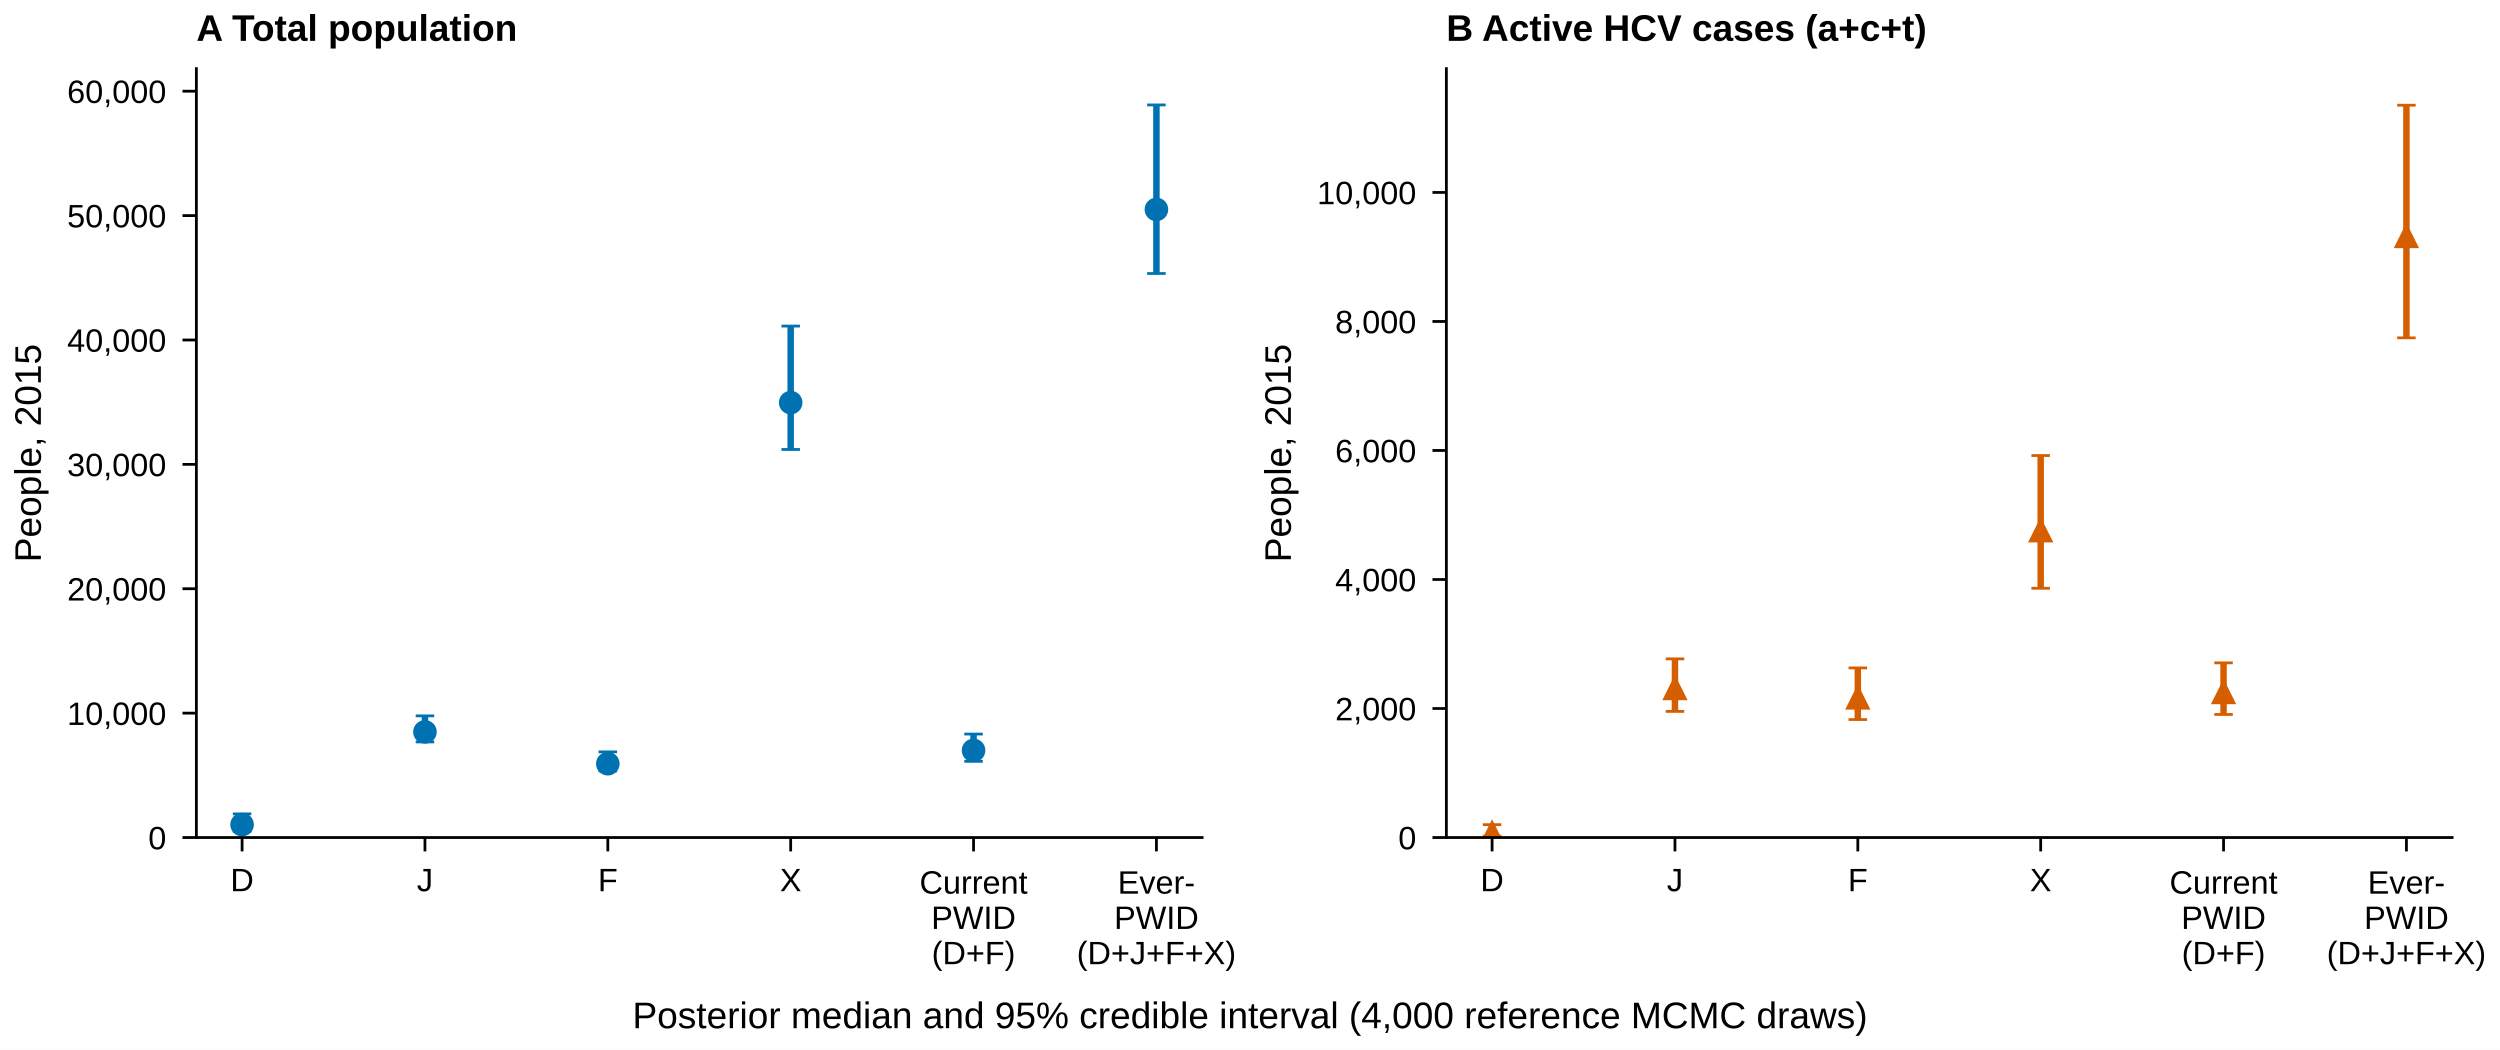
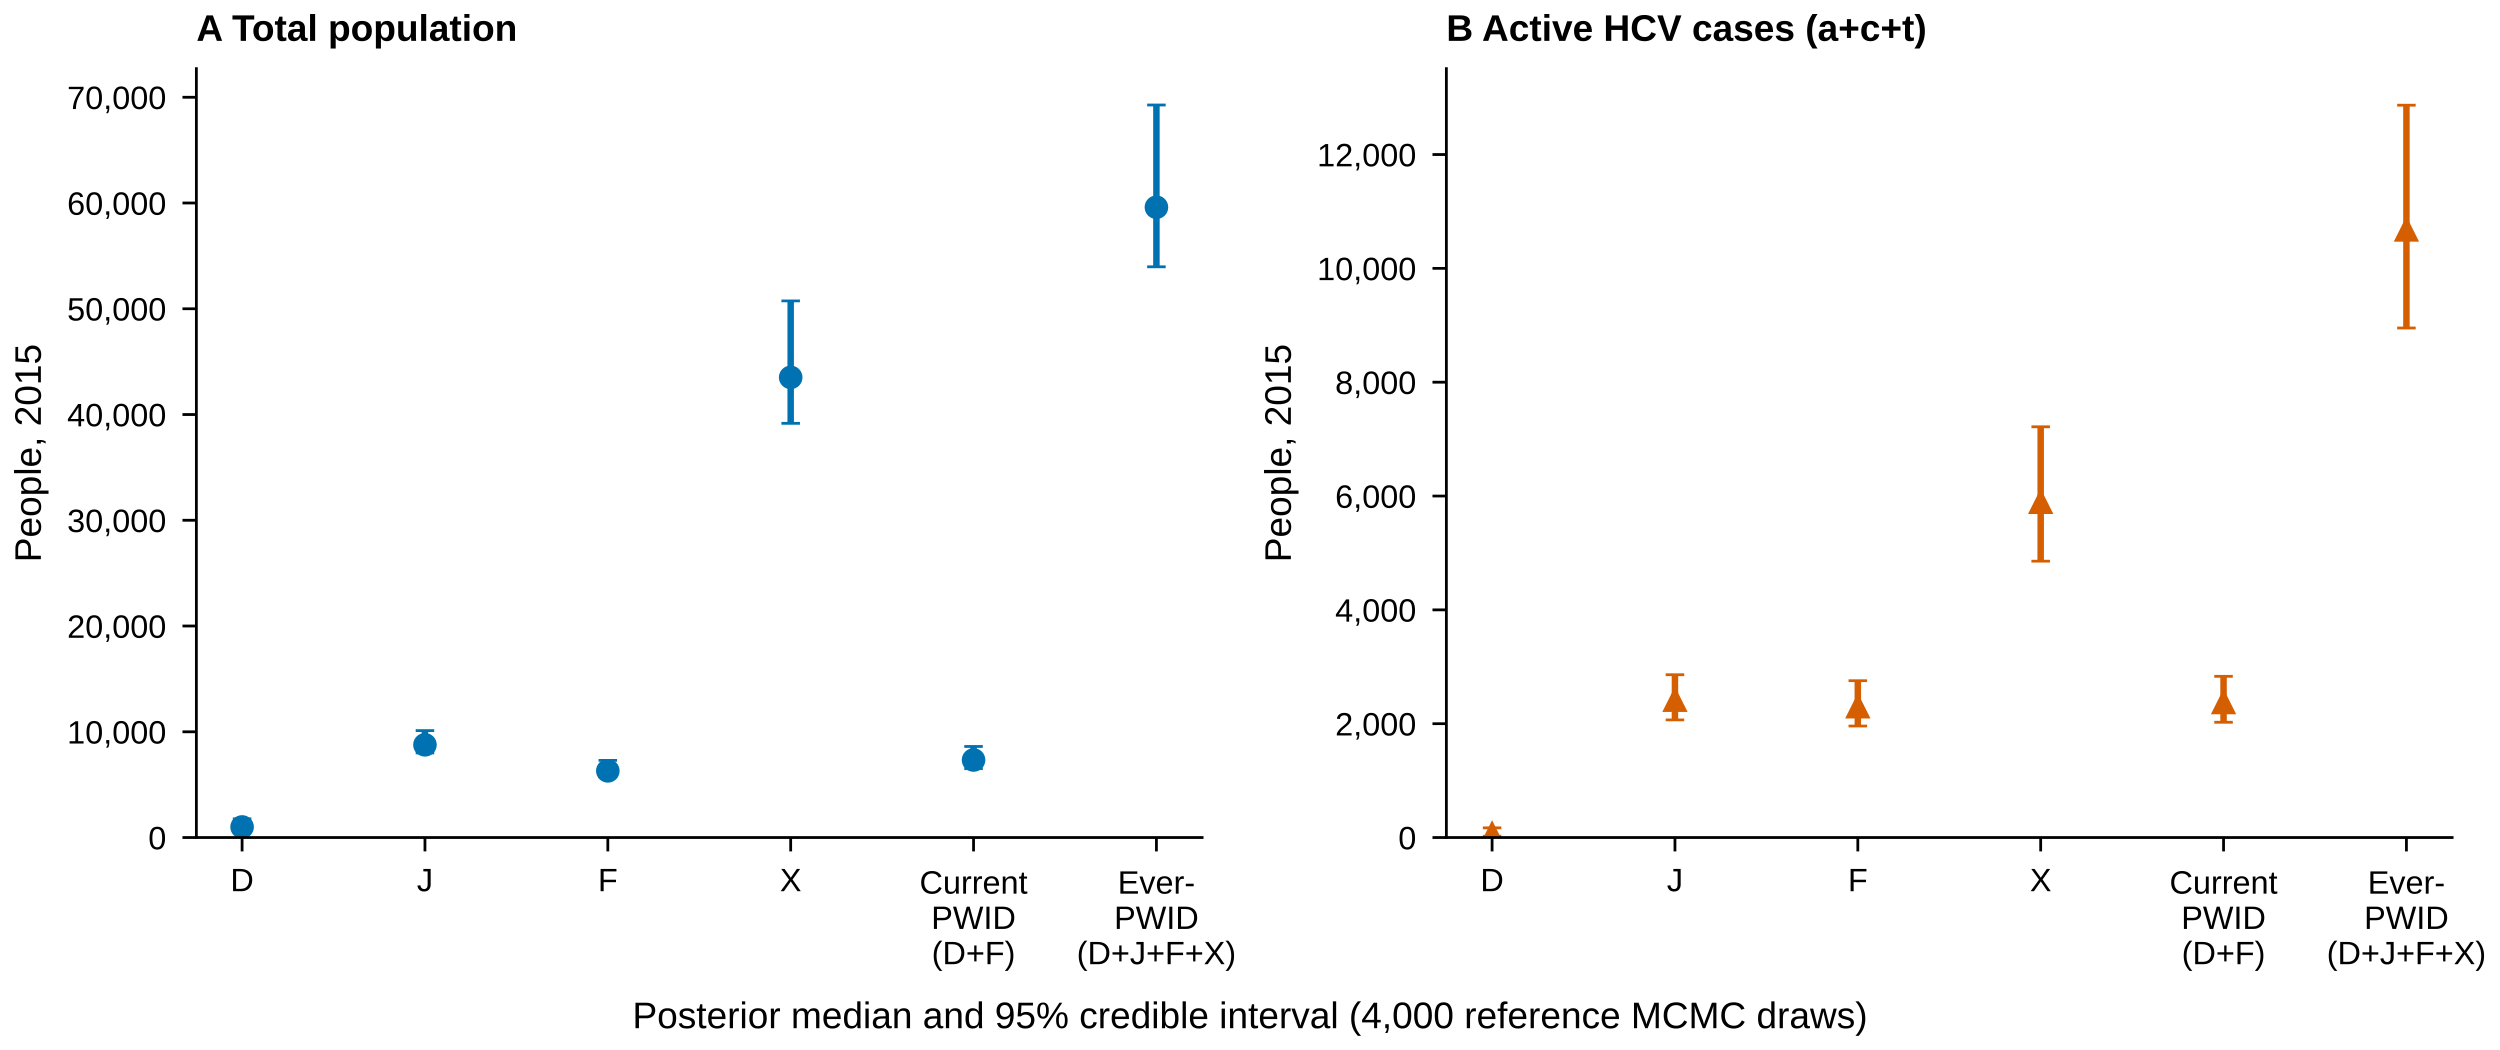
<svg xmlns="http://www.w3.org/2000/svg" xmlns:xlink="http://www.w3.org/1999/xlink" width="540pt" height="226.772pt" viewBox="0 0 540 226.772" version="1.1">
  <defs>
    <style type="text/css">*{stroke-linejoin: round; stroke-linecap: butt}</style>
  </defs>
  <g id="figure_1">
    <g id="patch_1">
      <path d="M 0 226.772  L 540 226.772  L 540 0  L 0 0  z " style="fill: #ffffff" />
    </g>
    <g id="axes_1">
      <g id="patch_2">
        <path d="M 42.416 180.907  L 259.661 180.907  L 259.661 14.824  L 42.416 14.824  z " style="fill: #ffffff" />
      </g>
      <g id="matplotlib.axis_1">
        <g id="xtick_1">
          <g id="line2d_1">
            <defs>
-               <path id="md722b938dd" d="M 0 0  L 0 3  " style="stroke: #000000; stroke-width: 0.6" />
+               <path id="m67d6e51246" d="M 0 0  L 0 3  " style="stroke: #000000; stroke-width: 0.6" />
            </defs>
            <g>
-               <use xlink:href="#md722b938dd" x="52.291" y="180.907" style="stroke: #000000; stroke-width: 0.6" />
+               <use xlink:href="#m67d6e51246" x="52.291" y="180.907" style="stroke: #000000; stroke-width: 0.6" />
            </g>
          </g>
          <g id="text_1">
            <text style="font-size: 7px; font-family: 'Arial', 'Helvetica', 'DejaVu Sans', sans-serif; text-anchor: middle" x="52.291" y="192.503" transform="rotate(-0 52.29081 192.5031)">D</text>
          </g>
        </g>
        <g id="xtick_2">
          <g id="line2d_2">
            <g>
-               <use xlink:href="#md722b938dd" x="91.79" y="180.907" style="stroke: #000000; stroke-width: 0.6" />
+               <use xlink:href="#m67d6e51246" x="91.79" y="180.907" style="stroke: #000000; stroke-width: 0.6" />
            </g>
          </g>
          <g id="text_2">
            <text style="font-size: 7px; font-family: 'Arial', 'Helvetica', 'DejaVu Sans', sans-serif; text-anchor: middle" x="91.79" y="192.503" transform="rotate(-0 91.78999 192.5031)">J</text>
          </g>
        </g>
        <g id="xtick_3">
          <g id="line2d_3">
            <g>
-               <use xlink:href="#md722b938dd" x="131.289" y="180.907" style="stroke: #000000; stroke-width: 0.6" />
+               <use xlink:href="#m67d6e51246" x="131.289" y="180.907" style="stroke: #000000; stroke-width: 0.6" />
            </g>
          </g>
          <g id="text_3">
            <text style="font-size: 7px; font-family: 'Arial', 'Helvetica', 'DejaVu Sans', sans-serif; text-anchor: middle" x="131.289" y="192.503" transform="rotate(-0 131.2892 192.5031)">F</text>
          </g>
        </g>
        <g id="xtick_4">
          <g id="line2d_4">
            <g>
-               <use xlink:href="#md722b938dd" x="170.788" y="180.907" style="stroke: #000000; stroke-width: 0.6" />
+               <use xlink:href="#m67d6e51246" x="170.788" y="180.907" style="stroke: #000000; stroke-width: 0.6" />
            </g>
          </g>
          <g id="text_4">
            <text style="font-size: 7px; font-family: 'Arial', 'Helvetica', 'DejaVu Sans', sans-serif; text-anchor: middle" x="170.788" y="192.503" transform="rotate(-0 170.7883 192.5031)">X</text>
          </g>
        </g>
        <g id="xtick_5">
          <g id="line2d_5">
            <g>
-               <use xlink:href="#md722b938dd" x="210.287" y="180.907" style="stroke: #000000; stroke-width: 0.6" />
+               <use xlink:href="#m67d6e51246" x="210.287" y="180.907" style="stroke: #000000; stroke-width: 0.6" />
            </g>
          </g>
          <g id="text_5">
            <text style="font-size: 7px; font-family: 'Arial', 'Helvetica', 'DejaVu Sans', sans-serif" transform="translate(198.6177 193.0277)">Current</text>
            <text style="font-size: 7px; font-family: 'Arial', 'Helvetica', 'DejaVu Sans', sans-serif" transform="translate(201.1492 200.6464)">PWID</text>
            <text style="font-size: 7px; font-family: 'Arial', 'Helvetica', 'DejaVu Sans', sans-serif" transform="translate(201.2471 208.265)">(D+F)</text>
          </g>
        </g>
        <g id="xtick_6">
          <g id="line2d_6">
            <g>
-               <use xlink:href="#md722b938dd" x="249.787" y="180.907" style="stroke: #000000; stroke-width: 0.6" />
+               <use xlink:href="#m67d6e51246" x="249.787" y="180.907" style="stroke: #000000; stroke-width: 0.6" />
            </g>
          </g>
          <g id="text_6">
            <text style="font-size: 7px; font-family: 'Arial', 'Helvetica', 'DejaVu Sans', sans-serif" transform="translate(241.4249 193.0277)">Ever-</text>
            <text style="font-size: 7px; font-family: 'Arial', 'Helvetica', 'DejaVu Sans', sans-serif" transform="translate(240.6484 200.6464)">PWID</text>
            <text style="font-size: 7px; font-family: 'Arial', 'Helvetica', 'DejaVu Sans', sans-serif" transform="translate(232.5732 208.265)">(D+J+F+X)</text>
          </g>
        </g>
      </g>
      <g id="matplotlib.axis_2">
        <g id="ytick_1">
          <g id="line2d_7">
            <defs>
-               <path id="mc9ccd0a8a5" d="M 0 0  L -3 0  " style="stroke: #000000; stroke-width: 0.6" />
+               <path id="mc89984eeda" d="M 0 0  L -3 0  " style="stroke: #000000; stroke-width: 0.6" />
            </defs>
            <g>
-               <use xlink:href="#mc9ccd0a8a5" x="42.416" y="180.907" style="stroke: #000000; stroke-width: 0.6" />
+               <use xlink:href="#mc89984eeda" x="42.416" y="180.907" style="stroke: #000000; stroke-width: 0.6" />
            </g>
          </g>
          <g id="text_7">
            <text style="font-size: 7px; font-family: 'Arial', 'Helvetica', 'DejaVu Sans', sans-serif; text-anchor: end" x="35.916" y="183.455" transform="rotate(-0 35.91602 183.455)">0</text>
          </g>
        </g>
        <g id="ytick_2">
          <g id="line2d_8">
            <g>
-               <use xlink:href="#mc9ccd0a8a5" x="42.416" y="154.039" style="stroke: #000000; stroke-width: 0.6" />
+               <use xlink:href="#mc89984eeda" x="42.416" y="158.064" style="stroke: #000000; stroke-width: 0.6" />
            </g>
          </g>
          <g id="text_8">
-             <text style="font-size: 7px; font-family: 'Arial', 'Helvetica', 'DejaVu Sans', sans-serif; text-anchor: end" x="35.916" y="156.587" transform="rotate(-0 35.91602 156.5869)">10,000</text>
+             <text style="font-size: 7px; font-family: 'Arial', 'Helvetica', 'DejaVu Sans', sans-serif; text-anchor: end" x="35.916" y="160.612" transform="rotate(-0 35.91602 160.6121)">10,000</text>
          </g>
        </g>
        <g id="ytick_3">
          <g id="line2d_9">
            <g>
-               <use xlink:href="#mc9ccd0a8a5" x="42.416" y="127.171" style="stroke: #000000; stroke-width: 0.6" />
+               <use xlink:href="#mc89984eeda" x="42.416" y="135.221" style="stroke: #000000; stroke-width: 0.6" />
            </g>
          </g>
          <g id="text_9">
-             <text style="font-size: 7px; font-family: 'Arial', 'Helvetica', 'DejaVu Sans', sans-serif; text-anchor: end" x="35.916" y="129.719" transform="rotate(-0 35.91602 129.7189)">20,000</text>
+             <text style="font-size: 7px; font-family: 'Arial', 'Helvetica', 'DejaVu Sans', sans-serif; text-anchor: end" x="35.916" y="137.769" transform="rotate(-0 35.91602 137.7692)">20,000</text>
          </g>
        </g>
        <g id="ytick_4">
          <g id="line2d_10">
            <g>
-               <use xlink:href="#mc9ccd0a8a5" x="42.416" y="100.303" style="stroke: #000000; stroke-width: 0.6" />
+               <use xlink:href="#mc89984eeda" x="42.416" y="112.378" style="stroke: #000000; stroke-width: 0.6" />
            </g>
          </g>
          <g id="text_10">
-             <text style="font-size: 7px; font-family: 'Arial', 'Helvetica', 'DejaVu Sans', sans-serif; text-anchor: end" x="35.916" y="102.851" transform="rotate(-0 35.91602 102.8509)">30,000</text>
+             <text style="font-size: 7px; font-family: 'Arial', 'Helvetica', 'DejaVu Sans', sans-serif; text-anchor: end" x="35.916" y="114.926" transform="rotate(-0 35.91602 114.9263)">30,000</text>
          </g>
        </g>
        <g id="ytick_5">
          <g id="line2d_11">
            <g>
-               <use xlink:href="#mc9ccd0a8a5" x="42.416" y="73.435" style="stroke: #000000; stroke-width: 0.6" />
+               <use xlink:href="#mc89984eeda" x="42.416" y="89.535" style="stroke: #000000; stroke-width: 0.6" />
            </g>
          </g>
          <g id="text_11">
-             <text style="font-size: 7px; font-family: 'Arial', 'Helvetica', 'DejaVu Sans', sans-serif; text-anchor: end" x="35.916" y="75.983" transform="rotate(-0 35.91602 75.98288)">40,000</text>
+             <text style="font-size: 7px; font-family: 'Arial', 'Helvetica', 'DejaVu Sans', sans-serif; text-anchor: end" x="35.916" y="92.083" transform="rotate(-0 35.91602 92.08342)">40,000</text>
          </g>
        </g>
        <g id="ytick_6">
          <g id="line2d_12">
            <g>
-               <use xlink:href="#mc9ccd0a8a5" x="42.416" y="46.567" style="stroke: #000000; stroke-width: 0.6" />
+               <use xlink:href="#mc89984eeda" x="42.416" y="66.692" style="stroke: #000000; stroke-width: 0.6" />
            </g>
          </g>
          <g id="text_12">
-             <text style="font-size: 7px; font-family: 'Arial', 'Helvetica', 'DejaVu Sans', sans-serif; text-anchor: end" x="35.916" y="49.115" transform="rotate(-0 35.91602 49.11486)">50,000</text>
+             <text style="font-size: 7px; font-family: 'Arial', 'Helvetica', 'DejaVu Sans', sans-serif; text-anchor: end" x="35.916" y="69.241" transform="rotate(-0 35.91602 69.24053)">50,000</text>
          </g>
        </g>
        <g id="ytick_7">
          <g id="line2d_13">
            <g>
-               <use xlink:href="#mc9ccd0a8a5" x="42.416" y="19.699" style="stroke: #000000; stroke-width: 0.6" />
+               <use xlink:href="#mc89984eeda" x="42.416" y="43.85" style="stroke: #000000; stroke-width: 0.6" />
            </g>
          </g>
          <g id="text_13">
-             <text style="font-size: 7px; font-family: 'Arial', 'Helvetica', 'DejaVu Sans', sans-serif; text-anchor: end" x="35.916" y="22.247" transform="rotate(-0 35.91602 22.24683)">60,000</text>
-           </g>
-         </g>
-         <g id="text_14">
+             <text style="font-size: 7px; font-family: 'Arial', 'Helvetica', 'DejaVu Sans', sans-serif; text-anchor: end" x="35.916" y="46.398" transform="rotate(-0 35.91602 46.39765)">60,000</text>
+           </g>
+         </g>
+         <g id="ytick_8">
+           <g id="line2d_14">
+             <g>
+               <use xlink:href="#mc89984eeda" x="42.416" y="21.007" style="stroke: #000000; stroke-width: 0.6" />
+             </g>
+           </g>
+           <g id="text_14">
+             <text style="font-size: 7px; font-family: 'Arial', 'Helvetica', 'DejaVu Sans', sans-serif; text-anchor: end" x="35.916" y="23.555" transform="rotate(-0 35.91602 23.55476)">70,000</text>
+           </g>
+         </g>
+         <g id="text_15">
          <text style="font-size: 8px; font-family: 'Arial', 'Helvetica', 'DejaVu Sans', sans-serif; text-anchor: middle" x="8.824" y="97.866" transform="rotate(-90 8.824459 97.86567)">People, 2015</text>
        </g>
      </g>
      <g id="LineCollection_1">
-         <path d="M 52.291 179.591  L 52.291 175.794  " clip-path="url(#p0508486e14)" style="fill: none; stroke: #0072b2; stroke-width: 1.4" />
-         <path d="M 91.79 160.253  L 91.79 154.622  " clip-path="url(#p0508486e14)" style="fill: none; stroke: #0072b2; stroke-width: 1.4" />
-         <path d="M 131.289 166.524  L 131.289 162.406  " clip-path="url(#p0508486e14)" style="fill: none; stroke: #0072b2; stroke-width: 1.4" />
-         <path d="M 170.788 97.084  L 170.788 70.432  " clip-path="url(#p0508486e14)" style="fill: none; stroke: #0072b2; stroke-width: 1.4" />
-         <path d="M 210.287 164.45  L 210.287 158.555  " clip-path="url(#p0508486e14)" style="fill: none; stroke: #0072b2; stroke-width: 1.4" />
-         <path d="M 249.787 59.078  L 249.787 22.67  " clip-path="url(#p0508486e14)" style="fill: none; stroke: #0072b2; stroke-width: 1.4" />
-       </g>
-       <g id="line2d_14">
+         <path d="M 52.291 179.739  L 52.291 176.872  " clip-path="url(#p18c9f89366)" style="fill: none; stroke: #0072b2; stroke-width: 1.4" />
+         <path d="M 91.79 162.631  L 91.79 157.813  " clip-path="url(#p18c9f89366)" style="fill: none; stroke: #0072b2; stroke-width: 1.4" />
+         <path d="M 131.289 167.805  L 131.289 164.241  " clip-path="url(#p18c9f89366)" style="fill: none; stroke: #0072b2; stroke-width: 1.4" />
+         <path d="M 170.788 91.439  L 170.788 64.993  " clip-path="url(#p18c9f89366)" style="fill: none; stroke: #0072b2; stroke-width: 1.4" />
+         <path d="M 210.287 166.03  L 210.287 161.24  " clip-path="url(#p18c9f89366)" style="fill: none; stroke: #0072b2; stroke-width: 1.4" />
+         <path d="M 249.787 57.629  L 249.787 22.678  " clip-path="url(#p18c9f89366)" style="fill: none; stroke: #0072b2; stroke-width: 1.4" />
+       </g>
+       <g id="line2d_15">
        <defs>
-           <path id="m76ac46a227" d="M 2 0  L -2 -0  " style="stroke: #0072b2; stroke-width: 0.6" />
+           <path id="mcf8118aa5c" d="M 2 0  L -2 -0  " style="stroke: #0072b2; stroke-width: 0.6" />
        </defs>
-         <g clip-path="url(#p0508486e14)">
-           <use xlink:href="#m76ac46a227" x="52.291" y="179.591" style="fill: #0072b2; stroke: #0072b2; stroke-width: 0.6" />
-           <use xlink:href="#m76ac46a227" x="91.79" y="160.253" style="fill: #0072b2; stroke: #0072b2; stroke-width: 0.6" />
-           <use xlink:href="#m76ac46a227" x="131.289" y="166.524" style="fill: #0072b2; stroke: #0072b2; stroke-width: 0.6" />
-           <use xlink:href="#m76ac46a227" x="170.788" y="97.084" style="fill: #0072b2; stroke: #0072b2; stroke-width: 0.6" />
-           <use xlink:href="#m76ac46a227" x="210.287" y="164.45" style="fill: #0072b2; stroke: #0072b2; stroke-width: 0.6" />
-           <use xlink:href="#m76ac46a227" x="249.787" y="59.078" style="fill: #0072b2; stroke: #0072b2; stroke-width: 0.6" />
-         </g>
-       </g>
-       <g id="line2d_15">
-         <g clip-path="url(#p0508486e14)">
-           <use xlink:href="#m76ac46a227" x="52.291" y="175.794" style="fill: #0072b2; stroke: #0072b2; stroke-width: 0.6" />
-           <use xlink:href="#m76ac46a227" x="91.79" y="154.622" style="fill: #0072b2; stroke: #0072b2; stroke-width: 0.6" />
-           <use xlink:href="#m76ac46a227" x="131.289" y="162.406" style="fill: #0072b2; stroke: #0072b2; stroke-width: 0.6" />
-           <use xlink:href="#m76ac46a227" x="170.788" y="70.432" style="fill: #0072b2; stroke: #0072b2; stroke-width: 0.6" />
-           <use xlink:href="#m76ac46a227" x="210.287" y="158.555" style="fill: #0072b2; stroke: #0072b2; stroke-width: 0.6" />
-           <use xlink:href="#m76ac46a227" x="249.787" y="22.67" style="fill: #0072b2; stroke: #0072b2; stroke-width: 0.6" />
+         <g clip-path="url(#p18c9f89366)">
+           <use xlink:href="#mcf8118aa5c" x="52.291" y="179.739" style="fill: #0072b2; stroke: #0072b2; stroke-width: 0.6" />
+           <use xlink:href="#mcf8118aa5c" x="91.79" y="162.631" style="fill: #0072b2; stroke: #0072b2; stroke-width: 0.6" />
+           <use xlink:href="#mcf8118aa5c" x="131.289" y="167.805" style="fill: #0072b2; stroke: #0072b2; stroke-width: 0.6" />
+           <use xlink:href="#mcf8118aa5c" x="170.788" y="91.439" style="fill: #0072b2; stroke: #0072b2; stroke-width: 0.6" />
+           <use xlink:href="#mcf8118aa5c" x="210.287" y="166.03" style="fill: #0072b2; stroke: #0072b2; stroke-width: 0.6" />
+           <use xlink:href="#mcf8118aa5c" x="249.787" y="57.629" style="fill: #0072b2; stroke: #0072b2; stroke-width: 0.6" />
        </g>
      </g>
      <g id="line2d_16">
+         <g clip-path="url(#p18c9f89366)">
+           <use xlink:href="#mcf8118aa5c" x="52.291" y="176.872" style="fill: #0072b2; stroke: #0072b2; stroke-width: 0.6" />
+           <use xlink:href="#mcf8118aa5c" x="91.79" y="157.813" style="fill: #0072b2; stroke: #0072b2; stroke-width: 0.6" />
+           <use xlink:href="#mcf8118aa5c" x="131.289" y="164.241" style="fill: #0072b2; stroke: #0072b2; stroke-width: 0.6" />
+           <use xlink:href="#mcf8118aa5c" x="170.788" y="64.993" style="fill: #0072b2; stroke: #0072b2; stroke-width: 0.6" />
+           <use xlink:href="#mcf8118aa5c" x="210.287" y="161.24" style="fill: #0072b2; stroke: #0072b2; stroke-width: 0.6" />
+           <use xlink:href="#mcf8118aa5c" x="249.787" y="22.678" style="fill: #0072b2; stroke: #0072b2; stroke-width: 0.6" />
+         </g>
+       </g>
+       <g id="line2d_17">
        <defs>
-           <path id="m653440f8db" d="M 0 2.25  C 0.597 2.25 1.169 2.013 1.591 1.591  C 2.013 1.169 2.25 0.597 2.25 0  C 2.25 -0.597 2.013 -1.169 1.591 -1.591  C 1.169 -2.013 0.597 -2.25 0 -2.25  C -0.597 -2.25 -1.169 -2.013 -1.591 -1.591  C -2.013 -1.169 -2.25 -0.597 -2.25 0  C -2.25 0.597 -2.013 1.169 -1.591 1.591  C -1.169 2.013 -0.597 2.25 0 2.25  z " style="stroke: #0072b2; stroke-width: 0.6" />
+           <path id="m33987a5265" d="M 0 2.25  C 0.597 2.25 1.169 2.013 1.591 1.591  C 2.013 1.169 2.25 0.597 2.25 0  C 2.25 -0.597 2.013 -1.169 1.591 -1.591  C 1.169 -2.013 0.597 -2.25 0 -2.25  C -0.597 -2.25 -1.169 -2.013 -1.591 -1.591  C -2.013 -1.169 -2.25 -0.597 -2.25 0  C -2.25 0.597 -2.013 1.169 -1.591 1.591  C -1.169 2.013 -0.597 2.25 0 2.25  z " style="stroke: #0072b2; stroke-width: 0.6" />
        </defs>
-         <g clip-path="url(#p0508486e14)">
-           <use xlink:href="#m653440f8db" x="52.291" y="178.113" style="fill: #0072b2; stroke: #0072b2; stroke-width: 0.6" />
-           <use xlink:href="#m653440f8db" x="91.79" y="158.088" style="fill: #0072b2; stroke: #0072b2; stroke-width: 0.6" />
-           <use xlink:href="#m653440f8db" x="131.289" y="164.965" style="fill: #0072b2; stroke: #0072b2; stroke-width: 0.6" />
-           <use xlink:href="#m653440f8db" x="170.788" y="86.967" style="fill: #0072b2; stroke: #0072b2; stroke-width: 0.6" />
-           <use xlink:href="#m653440f8db" x="210.287" y="162.086" style="fill: #0072b2; stroke: #0072b2; stroke-width: 0.6" />
-           <use xlink:href="#m653440f8db" x="249.787" y="45.24" style="fill: #0072b2; stroke: #0072b2; stroke-width: 0.6" />
+         <g clip-path="url(#p18c9f89366)">
+           <use xlink:href="#m33987a5265" x="52.291" y="178.622" style="fill: #0072b2; stroke: #0072b2; stroke-width: 0.6" />
+           <use xlink:href="#m33987a5265" x="91.79" y="160.879" style="fill: #0072b2; stroke: #0072b2; stroke-width: 0.6" />
+           <use xlink:href="#m33987a5265" x="131.289" y="166.508" style="fill: #0072b2; stroke: #0072b2; stroke-width: 0.6" />
+           <use xlink:href="#m33987a5265" x="170.788" y="81.517" style="fill: #0072b2; stroke: #0072b2; stroke-width: 0.6" />
+           <use xlink:href="#m33987a5265" x="210.287" y="164.159" style="fill: #0072b2; stroke: #0072b2; stroke-width: 0.6" />
+           <use xlink:href="#m33987a5265" x="249.787" y="44.766" style="fill: #0072b2; stroke: #0072b2; stroke-width: 0.6" />
        </g>
      </g>
      <g id="patch_3">
        <path d="M 42.416 180.907  L 42.416 14.824  " style="fill: none; stroke: #000000; stroke-width: 0.6; stroke-linejoin: miter; stroke-linecap: square" />
      </g>
      <g id="patch_4">
        <path d="M 42.416 180.907  L 259.661 180.907  " style="fill: none; stroke: #000000; stroke-width: 0.6; stroke-linejoin: miter; stroke-linecap: square" />
      </g>
-       <g id="text_15">
+       <g id="text_16">
        <text style="font-weight: 700; font-size: 8px; font-family: 'Arial', 'Helvetica', 'DejaVu Sans', sans-serif; text-anchor: start" x="42.416" y="8.824" transform="rotate(-0 42.41602 8.824459)">A  Total population</text>
      </g>
    </g>
    <g id="axes_2">
      <g id="patch_5">
        <path d="M 312.416 180.907  L 529.661 180.907  L 529.661 14.824  L 312.416 14.824  z " style="fill: #ffffff" />
      </g>
      <g id="matplotlib.axis_3">
        <g id="xtick_7">
-           <g id="line2d_17">
-             <g>
-               <use xlink:href="#md722b938dd" x="322.291" y="180.907" style="stroke: #000000; stroke-width: 0.6" />
-             </g>
-           </g>
-           <g id="text_16">
+           <g id="line2d_18">
+             <g>
+               <use xlink:href="#m67d6e51246" x="322.291" y="180.907" style="stroke: #000000; stroke-width: 0.6" />
+             </g>
+           </g>
+           <g id="text_17">
            <text style="font-size: 7px; font-family: 'Arial', 'Helvetica', 'DejaVu Sans', sans-serif; text-anchor: middle" x="322.291" y="192.503" transform="rotate(-0 322.2908 192.5031)">D</text>
          </g>
        </g>
        <g id="xtick_8">
-           <g id="line2d_18">
-             <g>
-               <use xlink:href="#md722b938dd" x="361.79" y="180.907" style="stroke: #000000; stroke-width: 0.6" />
-             </g>
-           </g>
-           <g id="text_17">
+           <g id="line2d_19">
+             <g>
+               <use xlink:href="#m67d6e51246" x="361.79" y="180.907" style="stroke: #000000; stroke-width: 0.6" />
+             </g>
+           </g>
+           <g id="text_18">
            <text style="font-size: 7px; font-family: 'Arial', 'Helvetica', 'DejaVu Sans', sans-serif; text-anchor: middle" x="361.79" y="192.503" transform="rotate(-0 361.79 192.5031)">J</text>
          </g>
        </g>
        <g id="xtick_9">
-           <g id="line2d_19">
-             <g>
-               <use xlink:href="#md722b938dd" x="401.289" y="180.907" style="stroke: #000000; stroke-width: 0.6" />
-             </g>
-           </g>
-           <g id="text_18">
+           <g id="line2d_20">
+             <g>
+               <use xlink:href="#m67d6e51246" x="401.289" y="180.907" style="stroke: #000000; stroke-width: 0.6" />
+             </g>
+           </g>
+           <g id="text_19">
            <text style="font-size: 7px; font-family: 'Arial', 'Helvetica', 'DejaVu Sans', sans-serif; text-anchor: middle" x="401.289" y="192.503" transform="rotate(-0 401.2892 192.5031)">F</text>
          </g>
        </g>
        <g id="xtick_10">
-           <g id="line2d_20">
-             <g>
-               <use xlink:href="#md722b938dd" x="440.788" y="180.907" style="stroke: #000000; stroke-width: 0.6" />
-             </g>
-           </g>
-           <g id="text_19">
+           <g id="line2d_21">
+             <g>
+               <use xlink:href="#m67d6e51246" x="440.788" y="180.907" style="stroke: #000000; stroke-width: 0.6" />
+             </g>
+           </g>
+           <g id="text_20">
            <text style="font-size: 7px; font-family: 'Arial', 'Helvetica', 'DejaVu Sans', sans-serif; text-anchor: middle" x="440.788" y="192.503" transform="rotate(-0 440.7883 192.5031)">X</text>
          </g>
        </g>
        <g id="xtick_11">
-           <g id="line2d_21">
-             <g>
-               <use xlink:href="#md722b938dd" x="480.287" y="180.907" style="stroke: #000000; stroke-width: 0.6" />
-             </g>
-           </g>
-           <g id="text_20">
+           <g id="line2d_22">
+             <g>
+               <use xlink:href="#m67d6e51246" x="480.287" y="180.907" style="stroke: #000000; stroke-width: 0.6" />
+             </g>
+           </g>
+           <g id="text_21">
            <text style="font-size: 7px; font-family: 'Arial', 'Helvetica', 'DejaVu Sans', sans-serif" transform="translate(468.6177 193.0277)">Current</text>
            <text style="font-size: 7px; font-family: 'Arial', 'Helvetica', 'DejaVu Sans', sans-serif" transform="translate(471.1492 200.6464)">PWID</text>
            <text style="font-size: 7px; font-family: 'Arial', 'Helvetica', 'DejaVu Sans', sans-serif" transform="translate(471.2471 208.265)">(D+F)</text>
          </g>
        </g>
        <g id="xtick_12">
-           <g id="line2d_22">
-             <g>
-               <use xlink:href="#md722b938dd" x="519.787" y="180.907" style="stroke: #000000; stroke-width: 0.6" />
-             </g>
-           </g>
-           <g id="text_21">
+           <g id="line2d_23">
+             <g>
+               <use xlink:href="#m67d6e51246" x="519.787" y="180.907" style="stroke: #000000; stroke-width: 0.6" />
+             </g>
+           </g>
+           <g id="text_22">
            <text style="font-size: 7px; font-family: 'Arial', 'Helvetica', 'DejaVu Sans', sans-serif" transform="translate(511.425 193.0277)">Ever-</text>
            <text style="font-size: 7px; font-family: 'Arial', 'Helvetica', 'DejaVu Sans', sans-serif" transform="translate(510.6484 200.6464)">PWID</text>
            <text style="font-size: 7px; font-family: 'Arial', 'Helvetica', 'DejaVu Sans', sans-serif" transform="translate(502.5732 208.265)">(D+J+F+X)</text>
          </g>
        </g>
      </g>
      <g id="matplotlib.axis_4">
-         <g id="ytick_8">
-           <g id="line2d_23">
-             <g>
-               <use xlink:href="#mc9ccd0a8a5" x="312.416" y="180.907" style="stroke: #000000; stroke-width: 0.6" />
-             </g>
-           </g>
-           <g id="text_22">
-             <text style="font-size: 7px; font-family: 'Arial', 'Helvetica', 'DejaVu Sans', sans-serif; text-anchor: end" x="305.916" y="183.455" transform="rotate(-0 305.916 183.455)">0</text>
-           </g>
-         </g>
        <g id="ytick_9">
          <g id="line2d_24">
            <g>
-               <use xlink:href="#mc9ccd0a8a5" x="312.416" y="153.038" style="stroke: #000000; stroke-width: 0.6" />
+               <use xlink:href="#mc89984eeda" x="312.416" y="180.907" style="stroke: #000000; stroke-width: 0.6" />
            </g>
          </g>
          <g id="text_23">
-             <text style="font-size: 7px; font-family: 'Arial', 'Helvetica', 'DejaVu Sans', sans-serif; text-anchor: end" x="305.916" y="155.586" transform="rotate(-0 305.916 155.5864)">2,000</text>
+             <text style="font-size: 7px; font-family: 'Arial', 'Helvetica', 'DejaVu Sans', sans-serif; text-anchor: end" x="305.916" y="183.455" transform="rotate(-0 305.916 183.455)">0</text>
          </g>
        </g>
        <g id="ytick_10">
          <g id="line2d_25">
            <g>
-               <use xlink:href="#mc9ccd0a8a5" x="312.416" y="125.17" style="stroke: #000000; stroke-width: 0.6" />
+               <use xlink:href="#mc89984eeda" x="312.416" y="156.319" style="stroke: #000000; stroke-width: 0.6" />
            </g>
          </g>
          <g id="text_24">
-             <text style="font-size: 7px; font-family: 'Arial', 'Helvetica', 'DejaVu Sans', sans-serif; text-anchor: end" x="305.916" y="127.718" transform="rotate(-0 305.916 127.7178)">4,000</text>
+             <text style="font-size: 7px; font-family: 'Arial', 'Helvetica', 'DejaVu Sans', sans-serif; text-anchor: end" x="305.916" y="158.867" transform="rotate(-0 305.916 158.8669)">2,000</text>
          </g>
        </g>
        <g id="ytick_11">
          <g id="line2d_26">
            <g>
-               <use xlink:href="#mc9ccd0a8a5" x="312.416" y="97.301" style="stroke: #000000; stroke-width: 0.6" />
+               <use xlink:href="#mc89984eeda" x="312.416" y="131.731" style="stroke: #000000; stroke-width: 0.6" />
            </g>
          </g>
          <g id="text_25">
-             <text style="font-size: 7px; font-family: 'Arial', 'Helvetica', 'DejaVu Sans', sans-serif; text-anchor: end" x="305.916" y="99.849" transform="rotate(-0 305.916 99.84929)">6,000</text>
+             <text style="font-size: 7px; font-family: 'Arial', 'Helvetica', 'DejaVu Sans', sans-serif; text-anchor: end" x="305.916" y="134.279" transform="rotate(-0 305.916 134.2788)">4,000</text>
          </g>
        </g>
        <g id="ytick_12">
          <g id="line2d_27">
            <g>
-               <use xlink:href="#mc9ccd0a8a5" x="312.416" y="69.433" style="stroke: #000000; stroke-width: 0.6" />
+               <use xlink:href="#mc89984eeda" x="312.416" y="107.143" style="stroke: #000000; stroke-width: 0.6" />
            </g>
          </g>
          <g id="text_26">
-             <text style="font-size: 7px; font-family: 'Arial', 'Helvetica', 'DejaVu Sans', sans-serif; text-anchor: end" x="305.916" y="71.981" transform="rotate(-0 305.916 71.98073)">8,000</text>
+             <text style="font-size: 7px; font-family: 'Arial', 'Helvetica', 'DejaVu Sans', sans-serif; text-anchor: end" x="305.916" y="109.691" transform="rotate(-0 305.916 109.6907)">6,000</text>
          </g>
        </g>
        <g id="ytick_13">
          <g id="line2d_28">
            <g>
-               <use xlink:href="#mc9ccd0a8a5" x="312.416" y="41.564" style="stroke: #000000; stroke-width: 0.6" />
+               <use xlink:href="#mc89984eeda" x="312.416" y="82.555" style="stroke: #000000; stroke-width: 0.6" />
            </g>
          </g>
          <g id="text_27">
-             <text style="font-size: 7px; font-family: 'Arial', 'Helvetica', 'DejaVu Sans', sans-serif; text-anchor: end" x="305.916" y="44.112" transform="rotate(-0 305.916 44.11217)">10,000</text>
-           </g>
-         </g>
-         <g id="text_28">
+             <text style="font-size: 7px; font-family: 'Arial', 'Helvetica', 'DejaVu Sans', sans-serif; text-anchor: end" x="305.916" y="85.103" transform="rotate(-0 305.916 85.10261)">8,000</text>
+           </g>
+         </g>
+         <g id="ytick_14">
+           <g id="line2d_29">
+             <g>
+               <use xlink:href="#mc89984eeda" x="312.416" y="57.966" style="stroke: #000000; stroke-width: 0.6" />
+             </g>
+           </g>
+           <g id="text_28">
+             <text style="font-size: 7px; font-family: 'Arial', 'Helvetica', 'DejaVu Sans', sans-serif; text-anchor: end" x="305.916" y="60.515" transform="rotate(-0 305.916 60.51452)">10,000</text>
+           </g>
+         </g>
+         <g id="ytick_15">
+           <g id="line2d_30">
+             <g>
+               <use xlink:href="#mc89984eeda" x="312.416" y="33.378" style="stroke: #000000; stroke-width: 0.6" />
+             </g>
+           </g>
+           <g id="text_29">
+             <text style="font-size: 7px; font-family: 'Arial', 'Helvetica', 'DejaVu Sans', sans-serif; text-anchor: end" x="305.916" y="35.926" transform="rotate(-0 305.916 35.92644)">12,000</text>
+           </g>
+         </g>
+         <g id="text_30">
          <text style="font-size: 8px; font-family: 'Arial', 'Helvetica', 'DejaVu Sans', sans-serif; text-anchor: middle" x="278.824" y="97.866" transform="rotate(-90 278.8245 97.86567)">People, 2015</text>
        </g>
      </g>
      <g id="LineCollection_2">
-         <path d="M 322.291 180.609  L 322.291 178.129  " clip-path="url(#p3c54286b3e)" style="fill: none; stroke: #d55e00; stroke-width: 1.4" />
-         <path d="M 361.79 153.658  L 361.79 142.318  " clip-path="url(#p3c54286b3e)" style="fill: none; stroke: #d55e00; stroke-width: 1.4" />
-         <path d="M 401.289 155.425  L 401.289 144.266  " clip-path="url(#p3c54286b3e)" style="fill: none; stroke: #d55e00; stroke-width: 1.4" />
-         <path d="M 440.788 127.067  L 440.788 98.396  " clip-path="url(#p3c54286b3e)" style="fill: none; stroke: #d55e00; stroke-width: 1.4" />
-         <path d="M 480.287 154.329  L 480.287 143.179  " clip-path="url(#p3c54286b3e)" style="fill: none; stroke: #d55e00; stroke-width: 1.4" />
-         <path d="M 519.787 72.971  L 519.787 22.719  " clip-path="url(#p3c54286b3e)" style="fill: none; stroke: #d55e00; stroke-width: 1.4" />
-       </g>
-       <g id="line2d_29">
-         <defs>
-           <path id="m0255b335e6" d="M 2 0  L -2 -0  " style="stroke: #d55e00; stroke-width: 0.6" />
-         </defs>
-         <g clip-path="url(#p3c54286b3e)">
-           <use xlink:href="#m0255b335e6" x="322.291" y="180.609" style="fill: #d55e00; stroke: #d55e00; stroke-width: 0.6" />
-           <use xlink:href="#m0255b335e6" x="361.79" y="153.658" style="fill: #d55e00; stroke: #d55e00; stroke-width: 0.6" />
-           <use xlink:href="#m0255b335e6" x="401.289" y="155.425" style="fill: #d55e00; stroke: #d55e00; stroke-width: 0.6" />
-           <use xlink:href="#m0255b335e6" x="440.788" y="127.067" style="fill: #d55e00; stroke: #d55e00; stroke-width: 0.6" />
-           <use xlink:href="#m0255b335e6" x="480.287" y="154.329" style="fill: #d55e00; stroke: #d55e00; stroke-width: 0.6" />
-           <use xlink:href="#m0255b335e6" x="519.787" y="72.971" style="fill: #d55e00; stroke: #d55e00; stroke-width: 0.6" />
-         </g>
-       </g>
-       <g id="line2d_30">
-         <g clip-path="url(#p3c54286b3e)">
-           <use xlink:href="#m0255b335e6" x="322.291" y="178.129" style="fill: #d55e00; stroke: #d55e00; stroke-width: 0.6" />
-           <use xlink:href="#m0255b335e6" x="361.79" y="142.318" style="fill: #d55e00; stroke: #d55e00; stroke-width: 0.6" />
-           <use xlink:href="#m0255b335e6" x="401.289" y="144.266" style="fill: #d55e00; stroke: #d55e00; stroke-width: 0.6" />
-           <use xlink:href="#m0255b335e6" x="440.788" y="98.396" style="fill: #d55e00; stroke: #d55e00; stroke-width: 0.6" />
-           <use xlink:href="#m0255b335e6" x="480.287" y="143.179" style="fill: #d55e00; stroke: #d55e00; stroke-width: 0.6" />
-           <use xlink:href="#m0255b335e6" x="519.787" y="22.719" style="fill: #d55e00; stroke: #d55e00; stroke-width: 0.6" />
-         </g>
+         <path d="M 322.291 180.636  L 322.291 178.822  " clip-path="url(#p333c23d77a)" style="fill: none; stroke: #d55e00; stroke-width: 1.4" />
+         <path d="M 361.79 155.5  L 361.79 145.745  " clip-path="url(#p333c23d77a)" style="fill: none; stroke: #d55e00; stroke-width: 1.4" />
+         <path d="M 401.289 156.823  L 401.289 147.033  " clip-path="url(#p333c23d77a)" style="fill: none; stroke: #d55e00; stroke-width: 1.4" />
+         <path d="M 440.788 121.211  L 440.788 92.193  " clip-path="url(#p333c23d77a)" style="fill: none; stroke: #d55e00; stroke-width: 1.4" />
+         <path d="M 480.287 156.005  L 480.287 146.087  " clip-path="url(#p333c23d77a)" style="fill: none; stroke: #d55e00; stroke-width: 1.4" />
+         <path d="M 519.787 70.844  L 519.787 22.72  " clip-path="url(#p333c23d77a)" style="fill: none; stroke: #d55e00; stroke-width: 1.4" />
      </g>
      <g id="line2d_31">
        <defs>
-           <path id="mc0f4fea751" d="M 0 -2.25  L -2.25 2.25  L 2.25 2.25  z " style="stroke: #d55e00; stroke-width: 0.6; stroke-linejoin: miter" />
+           <path id="m207b6c90e9" d="M 2 0  L -2 -0  " style="stroke: #d55e00; stroke-width: 0.6" />
        </defs>
-         <g clip-path="url(#p3c54286b3e)">
-           <use xlink:href="#mc0f4fea751" x="322.291" y="179.885" style="fill: #d55e00; stroke: #d55e00; stroke-width: 0.6; stroke-linejoin: miter" />
-           <use xlink:href="#mc0f4fea751" x="361.79" y="148.694" style="fill: #d55e00; stroke: #d55e00; stroke-width: 0.6; stroke-linejoin: miter" />
-           <use xlink:href="#mc0f4fea751" x="401.289" y="150.726" style="fill: #d55e00; stroke: #d55e00; stroke-width: 0.6; stroke-linejoin: miter" />
-           <use xlink:href="#mc0f4fea751" x="440.788" y="114.613" style="fill: #d55e00; stroke: #d55e00; stroke-width: 0.6; stroke-linejoin: miter" />
-           <use xlink:href="#mc0f4fea751" x="480.287" y="149.556" style="fill: #d55e00; stroke: #d55e00; stroke-width: 0.6; stroke-linejoin: miter" />
-           <use xlink:href="#mc0f4fea751" x="519.787" y="51.04" style="fill: #d55e00; stroke: #d55e00; stroke-width: 0.6; stroke-linejoin: miter" />
+         <g clip-path="url(#p333c23d77a)">
+           <use xlink:href="#m207b6c90e9" x="322.291" y="180.636" style="fill: #d55e00; stroke: #d55e00; stroke-width: 0.6" />
+           <use xlink:href="#m207b6c90e9" x="361.79" y="155.5" style="fill: #d55e00; stroke: #d55e00; stroke-width: 0.6" />
+           <use xlink:href="#m207b6c90e9" x="401.289" y="156.823" style="fill: #d55e00; stroke: #d55e00; stroke-width: 0.6" />
+           <use xlink:href="#m207b6c90e9" x="440.788" y="121.211" style="fill: #d55e00; stroke: #d55e00; stroke-width: 0.6" />
+           <use xlink:href="#m207b6c90e9" x="480.287" y="156.005" style="fill: #d55e00; stroke: #d55e00; stroke-width: 0.6" />
+           <use xlink:href="#m207b6c90e9" x="519.787" y="70.844" style="fill: #d55e00; stroke: #d55e00; stroke-width: 0.6" />
+         </g>
+       </g>
+       <g id="line2d_32">
+         <g clip-path="url(#p333c23d77a)">
+           <use xlink:href="#m207b6c90e9" x="322.291" y="178.822" style="fill: #d55e00; stroke: #d55e00; stroke-width: 0.6" />
+           <use xlink:href="#m207b6c90e9" x="361.79" y="145.745" style="fill: #d55e00; stroke: #d55e00; stroke-width: 0.6" />
+           <use xlink:href="#m207b6c90e9" x="401.289" y="147.033" style="fill: #d55e00; stroke: #d55e00; stroke-width: 0.6" />
+           <use xlink:href="#m207b6c90e9" x="440.788" y="92.193" style="fill: #d55e00; stroke: #d55e00; stroke-width: 0.6" />
+           <use xlink:href="#m207b6c90e9" x="480.287" y="146.087" style="fill: #d55e00; stroke: #d55e00; stroke-width: 0.6" />
+           <use xlink:href="#m207b6c90e9" x="519.787" y="22.72" style="fill: #d55e00; stroke: #d55e00; stroke-width: 0.6" />
+         </g>
+       </g>
+       <g id="line2d_33">
+         <defs>
+           <path id="m51950f9b66" d="M 0 -2.25  L -2.25 2.25  L 2.25 2.25  z " style="stroke: #d55e00; stroke-width: 0.6; stroke-linejoin: miter" />
+         </defs>
+         <g clip-path="url(#p333c23d77a)">
+           <use xlink:href="#m51950f9b66" x="322.291" y="180.08" style="fill: #d55e00; stroke: #d55e00; stroke-width: 0.6; stroke-linejoin: miter" />
+           <use xlink:href="#m51950f9b66" x="361.79" y="151.233" style="fill: #d55e00; stroke: #d55e00; stroke-width: 0.6; stroke-linejoin: miter" />
+           <use xlink:href="#m51950f9b66" x="401.289" y="152.633" style="fill: #d55e00; stroke: #d55e00; stroke-width: 0.6; stroke-linejoin: miter" />
+           <use xlink:href="#m51950f9b66" x="440.788" y="108.47" style="fill: #d55e00; stroke: #d55e00; stroke-width: 0.6; stroke-linejoin: miter" />
+           <use xlink:href="#m51950f9b66" x="480.287" y="151.73" style="fill: #d55e00; stroke: #d55e00; stroke-width: 0.6; stroke-linejoin: miter" />
+           <use xlink:href="#m51950f9b66" x="519.787" y="49.655" style="fill: #d55e00; stroke: #d55e00; stroke-width: 0.6; stroke-linejoin: miter" />
        </g>
      </g>
      <g id="patch_6">
        <path d="M 312.416 180.907  L 312.416 14.824  " style="fill: none; stroke: #000000; stroke-width: 0.6; stroke-linejoin: miter; stroke-linecap: square" />
      </g>
      <g id="patch_7">
        <path d="M 312.416 180.907  L 529.661 180.907  " style="fill: none; stroke: #000000; stroke-width: 0.6; stroke-linejoin: miter; stroke-linecap: square" />
      </g>
-       <g id="text_29">
+       <g id="text_31">
        <text style="font-weight: 700; font-size: 8px; font-family: 'Arial', 'Helvetica', 'DejaVu Sans', sans-serif; text-anchor: start" x="312.416" y="8.824" transform="rotate(-0 312.416 8.824459)">B  Active HCV cases (a+c+t)</text>
      </g>
    </g>
-     <g id="text_30">
+     <g id="text_32">
      <text style="font-size: 8px; font-family: 'Arial', 'Helvetica', 'DejaVu Sans', sans-serif; text-anchor: middle" x="270" y="222.088" transform="rotate(-0 270 222.0877)">Posterior median and 95% credible interval (4,000 reference MCMC draws)</text>
    </g>
  </g>
  <defs>
-     <clipPath id="p0508486e14">
+     <clipPath id="p18c9f89366">
      <rect x="42.416" y="14.824" width="217.245" height="166.082" />
    </clipPath>
-     <clipPath id="p3c54286b3e">
+     <clipPath id="p333c23d77a">
      <rect x="312.416" y="14.824" width="217.245" height="166.082" />
    </clipPath>
  </defs>
</svg>
